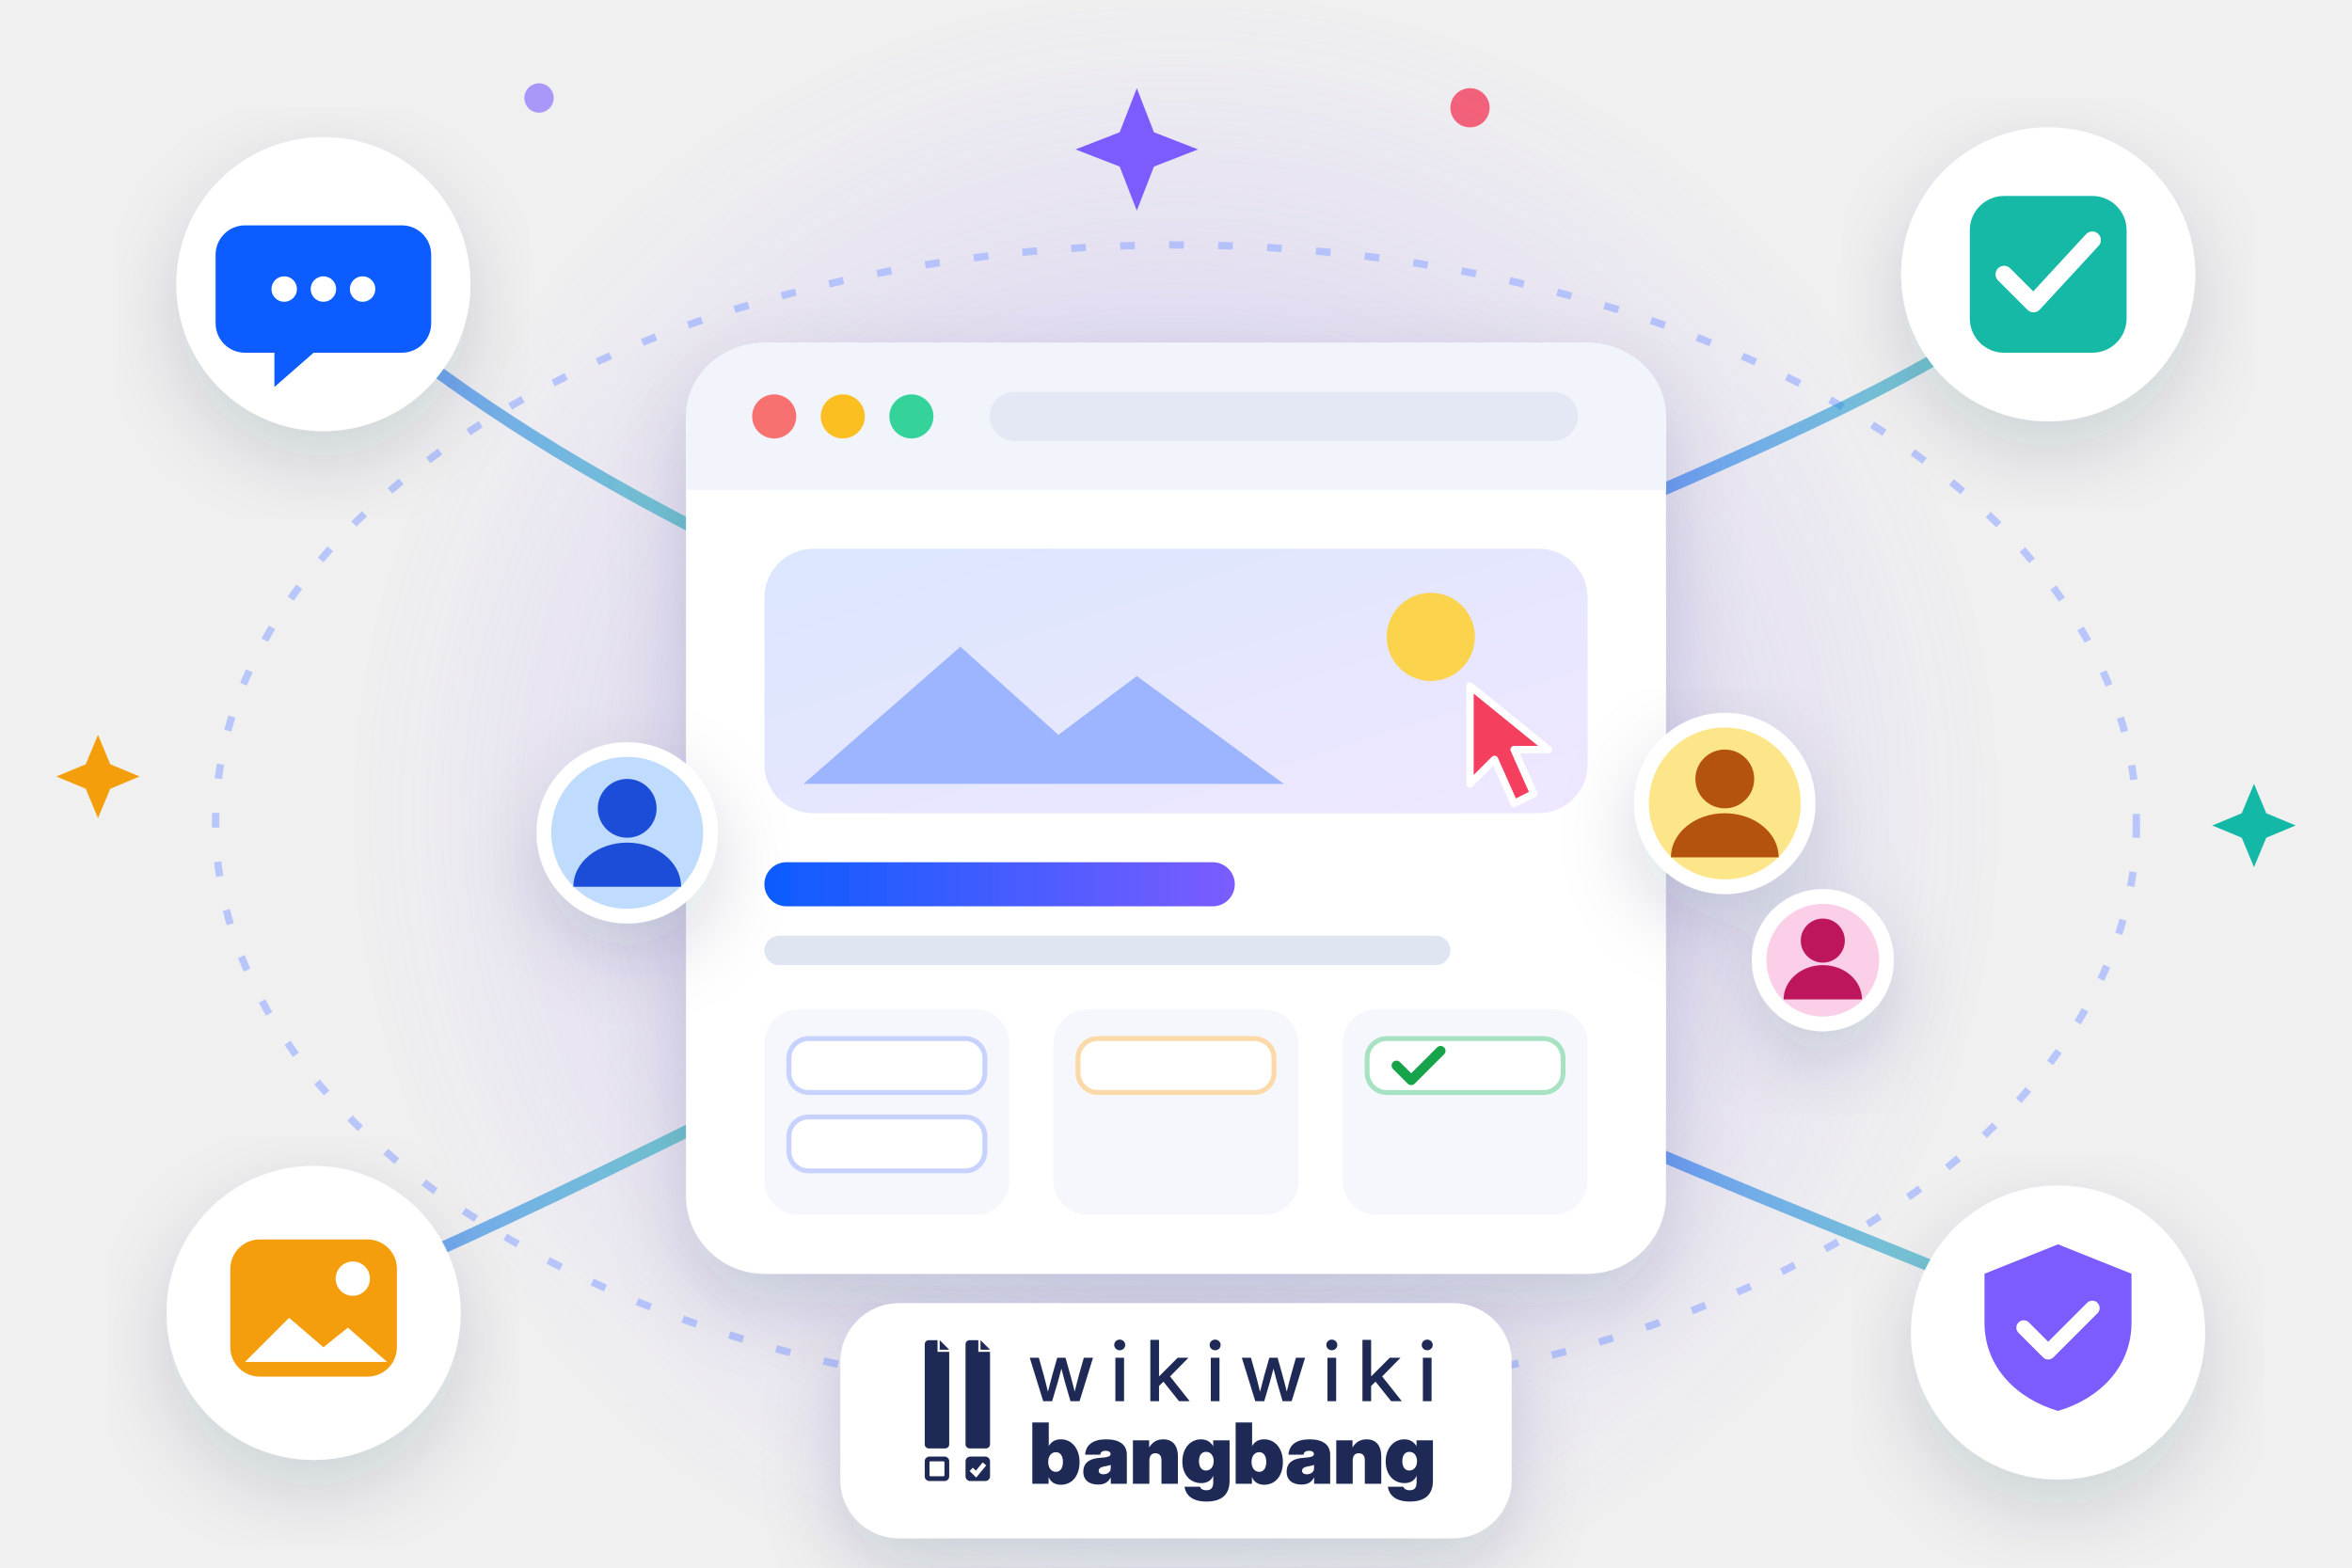
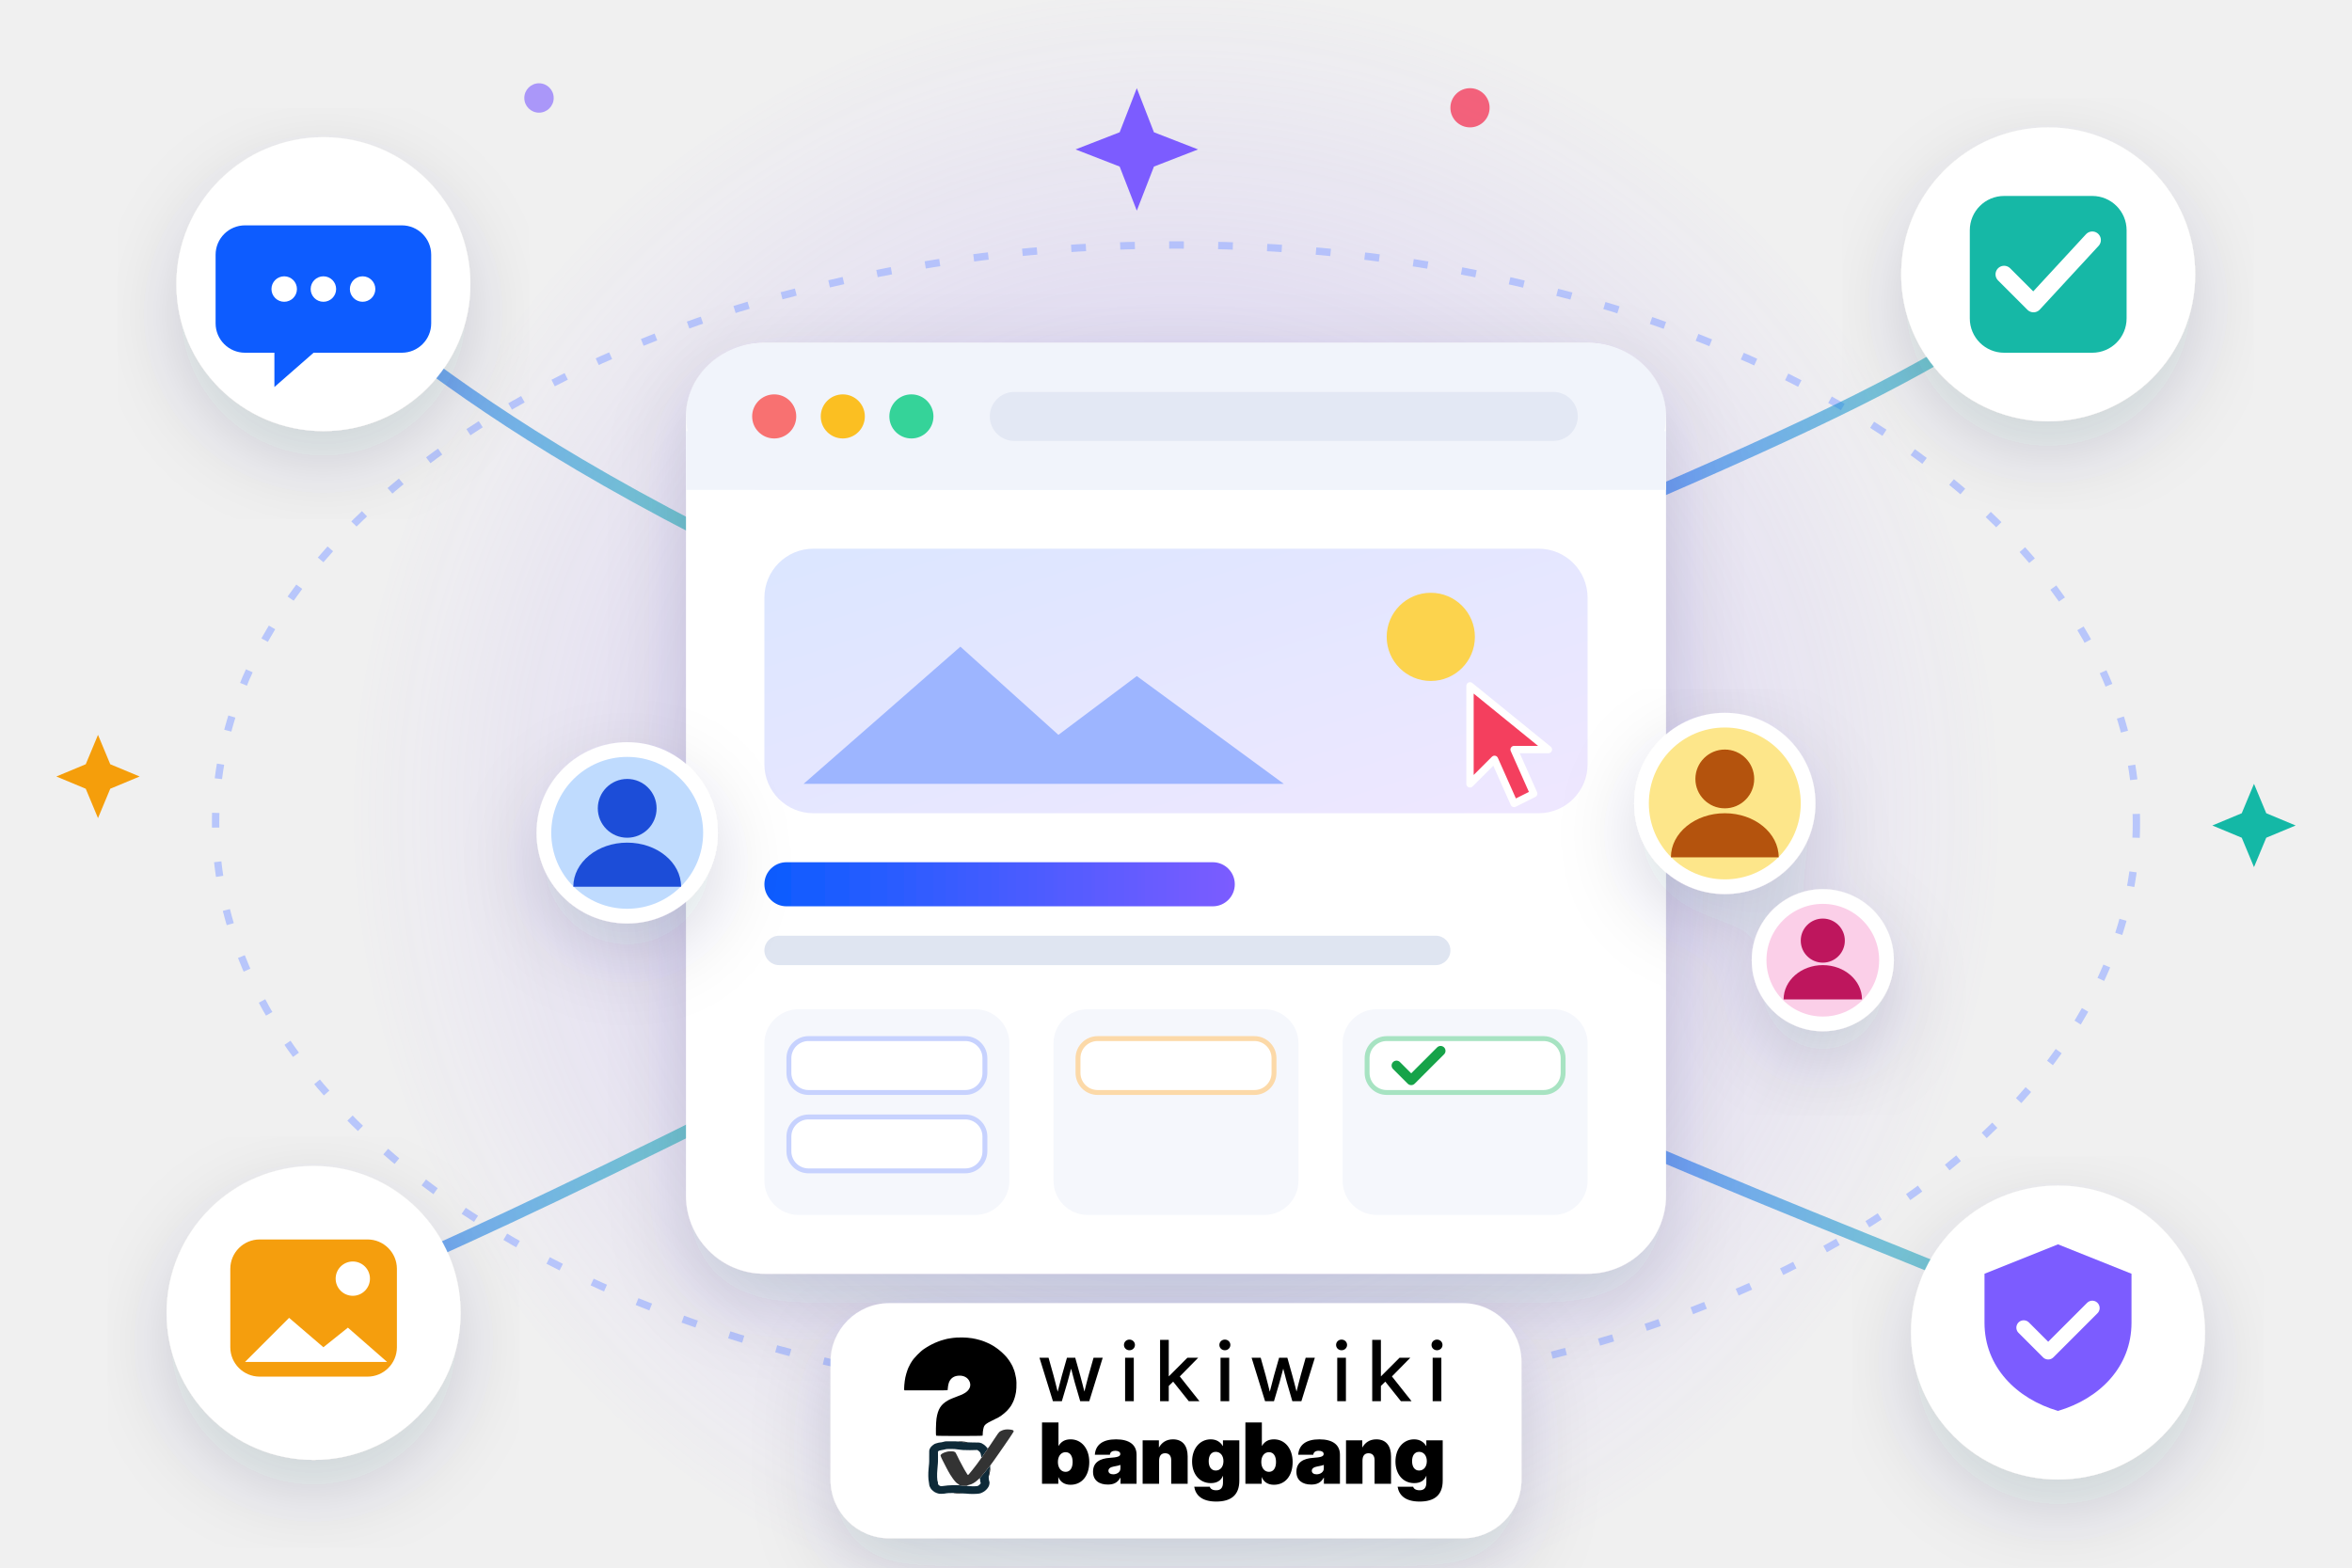
<svg xmlns="http://www.w3.org/2000/svg" viewBox="0 0 480 320" role="img" aria-labelledby="t">
  <defs>
    <radialGradient id="glow" cx="50%" cy="50%" r="50%">
      <stop offset="0" stop-color="#7c9dff" stop-opacity=".45" />
      <stop offset=".6" stop-color="#a78bfa" stop-opacity=".18" />
      <stop offset="1" stop-color="#a78bfa" stop-opacity="0" />
    </radialGradient>
    <linearGradient id="bar" x1="0" x2="1">
      <stop offset="0" stop-color="#0b5cff" />
      <stop offset="1" stop-color="#7c5cff" />
    </linearGradient>
    <linearGradient id="hero" x1="0" y1="0" x2="1" y2="1">
      <stop offset="0" stop-color="#dbe6ff" />
      <stop offset="1" stop-color="#efe7ff" />
    </linearGradient>
    <linearGradient id="link" x1="0" x2="1">
      <stop offset="0" stop-color="#0b5cff" stop-opacity=".55" />
      <stop offset="1" stop-color="#14b8a6" stop-opacity=".55" />
    </linearGradient>
    <filter id="lift" x="-20%" y="-20%" width="140%" height="150%">
      <feDropShadow dx="0" dy="6" stdDeviation="8" flood-color="#1e2a55" flood-opacity=".16" />
    </filter>
  </defs>
  <circle cx="240" cy="166" r="168" fill="url(#glow)" />
  <ellipse cx="240" cy="168" rx="196" ry="118" fill="none" stroke="#9fb4ff" stroke-width="1.5" stroke-dasharray="3 7" opacity=".7" />
  <g fill="none" stroke="url(#link)" stroke-width="2.5" stroke-linecap="round">
    <path d="M150 112 C110 92 92 78 76 66" />
    <path d="M330 104 C372 86 392 76 410 64" />
    <path d="M150 226 C110 246 92 254 74 262" />
    <path d="M330 232 C372 250 394 258 412 266" />
  </g>
  <g filter="url(#lift)">
    <rect x="140" y="70" width="200" height="190" rx="16" fill="#ffffff" />
    <rect x="140" y="70" width="200" height="30" rx="16" fill="#f1f4fb" />
    <rect x="140" y="88" width="200" height="12" fill="#f1f4fb" />
    <circle cx="158" cy="85" r="4.5" fill="#f87171" />
    <circle cx="172" cy="85" r="4.5" fill="#fbbf24" />
    <circle cx="186" cy="85" r="4.5" fill="#34d399" />
    <rect x="202" y="80" width="120" height="10" rx="5" fill="#e3e8f4" />
    <rect x="156" y="112" width="168" height="54" rx="10" fill="url(#hero)" />
    <path d="M164 160 L196 132 L216 150 L232 138 L262 160 Z" fill="#9db5ff" />
    <circle cx="292" cy="130" r="9" fill="#fcd34d" />
    <rect x="156" y="176" width="96" height="9" rx="4.5" fill="url(#bar)" />
    <rect x="156" y="191" width="140" height="6" rx="3" fill="#dfe5f1" />
    <rect x="156" y="206" width="50" height="42" rx="7" fill="#f5f7fc" />
    <rect x="215" y="206" width="50" height="42" rx="7" fill="#f5f7fc" />
    <rect x="274" y="206" width="50" height="42" rx="7" fill="#f5f7fc" />
    <rect x="161" y="212" width="40" height="11" rx="4" fill="#ffffff" stroke="#c7d2fe" />
    <rect x="161" y="228" width="40" height="11" rx="4" fill="#ffffff" stroke="#c7d2fe" />
    <rect x="220" y="212" width="40" height="11" rx="4" fill="#ffffff" stroke="#fcd9a8" />
    <rect x="279" y="212" width="40" height="11" rx="4" fill="#ffffff" stroke="#a7e3c2" />
    <path d="M285 217.5 l3 3 6-6" fill="none" stroke="#16a34a" stroke-width="2" stroke-linecap="round" stroke-linejoin="round" />
  </g>
  <g filter="url(#lift)">
    <circle cx="66" cy="58" r="30" fill="#ffffff" />
    <path d="M50 46 h32 a6 6 0 0 1 6 6 v14 a6 6 0 0 1 -6 6 h-18 l-8 7 v-7 h-6 a6 6 0 0 1 -6 -6 v-14 a6 6 0 0 1 6 -6 z" fill="#0b5cff" />
    <circle cx="58" cy="59" r="2.6" fill="#ffffff" />
    <circle cx="66" cy="59" r="2.6" fill="#ffffff" />
    <circle cx="74" cy="59" r="2.6" fill="#ffffff" />
  </g>
  <g filter="url(#lift)">
    <circle cx="418" cy="56" r="30" fill="#ffffff" />
    <rect x="402" y="40" width="32" height="32" rx="7" fill="#14b8a6" />
    <path d="M409 56 l6 6 12-13" fill="none" stroke="#ffffff" stroke-width="3.5" stroke-linecap="round" stroke-linejoin="round" />
  </g>
  <g filter="url(#lift)">
    <circle cx="64" cy="268" r="30" fill="#ffffff" />
    <rect x="47" y="253" width="34" height="28" rx="6" fill="#f59e0b" />
    <path d="M50 278 l9-9 7 6 5-4 8 7 z" fill="#ffffff" />
    <circle cx="72" cy="261" r="3.5" fill="#ffffff" />
  </g>
  <g filter="url(#lift)">
    <circle cx="420" cy="272" r="30" fill="#ffffff" />
    <path d="M420 254 l15 6 v10 c0 9 -6.5 15.5 -15 18 c-8.5 -2.5 -15 -9 -15 -18 v-10 z" fill="#7c5cff" />
    <path d="M413 271 l5 5 9 -9" fill="none" stroke="#ffffff" stroke-width="3" stroke-linecap="round" stroke-linejoin="round" />
  </g>
  <g filter="url(#lift)">
    <circle cx="352" cy="164" r="17" fill="#fde68a" stroke="#ffffff" stroke-width="3" />
    <circle cx="352" cy="159" r="6" fill="#b45309" />
    <path d="M341 175 a11 9 0 0 1 22 0" fill="#b45309" />
    <circle cx="128" cy="170" r="17" fill="#bfdbfe" stroke="#ffffff" stroke-width="3" />
    <circle cx="128" cy="165" r="6" fill="#1d4ed8" />
    <path d="M117 181 a11 9 0 0 1 22 0" fill="#1d4ed8" />
    <circle cx="372" cy="196" r="13" fill="#fbcfe8" stroke="#ffffff" stroke-width="3" />
    <circle cx="372" cy="192" r="4.5" fill="#be185d" />
    <path d="M364 204 a8 7 0 0 1 16 0" fill="#be185d" />
  </g>
  <path d="M300 140 l0 20 5 -5 4 9 4 -2 -4 -9 7 0 z" fill="#f43f5e" stroke="#ffffff" stroke-width="1.5" stroke-linejoin="round" />
  <g filter="url(#lift)">
-     <rect x="171.5" y="266.0" width="137.0" height="48.0" rx="12" fill="#ffffff" />
+     <rect x="169.5" y="266.0" width="141.0" height="48.0" rx="12" fill="#ffffff" />
  </g>
-   <svg x="186.5" y="273.0" width="107.0" height="34.0" viewBox="0 0 622.16 197.66">
-     <path fill="#1e2a55" fill-rule="evenodd" d="M30.670,3.228 L30.670,14.528 L41.970,14.528ZM79.097,14.528 L90.397,14.528 L79.097,3.228ZM15.474,3.800 L15.066,4.045 L14.684,4.328 L14.332,4.647 L14.013,4.999 L13.730,5.381 L13.486,5.788 L13.282,6.218 L13.122,6.665 L13.007,7.126 L12.937,7.596 L12.914,8.071 L12.914,126.851 L12.937,127.326 L13.007,127.796 L13.122,128.257 L13.282,128.705 L13.486,129.134 L13.730,129.542 L14.013,129.924 L14.332,130.276 L14.684,130.595 L15.066,130.878 L15.474,131.122 L15.903,131.326 L16.351,131.486 L16.812,131.601 L17.282,131.671 L17.757,131.694 L37.127,131.694 L37.602,131.671 L38.072,131.601 L38.533,131.486 L38.980,131.326 L39.410,131.122 L39.818,130.878 L40.199,130.595 L40.552,130.276 L40.871,129.924 L41.154,129.542 L41.398,129.134 L41.601,128.705 L41.761,128.257 L41.877,127.796 L41.947,127.326 L41.970,126.851 L41.970,17.111 L28.088,17.111 L28.088,3.228 L17.757,3.228 L17.282,3.252 L16.812,3.322 L16.351,3.437 L15.903,3.597ZM64.330,3.597 L63.900,3.800 L63.493,4.045 L63.111,4.328 L62.759,4.647 L62.440,4.999 L62.157,5.381 L61.912,5.788 L61.709,6.218 L61.549,6.665 L61.434,7.126 L61.364,7.596 L61.341,8.071 L61.341,126.851 L61.364,127.326 L61.434,127.796 L61.549,128.257 L61.709,128.705 L61.912,129.134 L62.157,129.542 L62.440,129.924 L62.759,130.276 L63.111,130.595 L63.493,130.878 L63.900,131.122 L64.330,131.326 L64.778,131.486 L65.239,131.601 L65.709,131.671 L66.183,131.694 L85.554,131.694 L86.029,131.671 L86.499,131.601 L86.960,131.486 L87.407,131.326 L87.837,131.122 L88.244,130.878 L88.626,130.595 L88.978,130.276 L89.297,129.924 L89.581,129.542 L89.825,129.134 L90.028,128.705 L90.188,128.257 L90.304,127.796 L90.373,127.326 L90.397,126.851 L90.397,17.111 L76.514,17.111 L76.514,3.228 L66.183,3.228 L65.709,3.252 L65.239,3.322 L64.778,3.437ZM16.924,141.623 L16.402,141.810 L15.900,142.047 L15.425,142.332 L14.979,142.662 L14.569,143.034 L14.196,143.445 L13.866,143.890 L13.581,144.366 L13.344,144.867 L13.157,145.389 L13.022,145.927 L12.941,146.476 L12.914,147.029 L12.914,164.786 L12.941,165.340 L13.022,165.888 L13.157,166.426 L13.344,166.948 L13.581,167.449 L13.866,167.925 L14.196,168.370 L14.569,168.781 L14.979,169.153 L15.425,169.483 L15.900,169.768 L16.402,170.006 L16.924,170.192 L17.461,170.327 L18.010,170.408 L18.564,170.436 L36.320,170.436 L36.874,170.408 L37.422,170.327 L37.960,170.192 L38.482,170.006 L38.983,169.768 L39.459,169.483 L39.904,169.153 L40.315,168.781 L40.687,168.370 L41.018,167.925 L41.303,167.449 L41.540,166.948 L41.727,166.426 L41.861,165.888 L41.943,165.340 L41.970,164.786 L41.970,147.029 L41.943,146.476 L41.861,145.927 L41.727,145.389 L41.540,144.867 L41.303,144.366 L41.018,143.890 L40.687,143.445 L40.315,143.034 L39.904,142.662 L39.459,142.332 L38.983,142.047 L38.482,141.810 L37.960,141.623 L37.422,141.488 L36.874,141.407 L36.320,141.380 L18.564,141.380 L18.010,141.407 L17.461,141.488ZM35.523,147.128 L35.637,147.182 L35.746,147.247 L35.848,147.322 L35.942,147.408 L36.027,147.501 L36.102,147.603 L36.168,147.712 L36.222,147.827 L36.265,147.946 L36.295,148.069 L36.314,148.194 L36.320,148.321 L36.320,163.494 L36.314,163.621 L36.295,163.746 L36.265,163.869 L36.222,163.989 L36.168,164.103 L36.102,164.212 L36.027,164.314 L35.942,164.408 L35.848,164.493 L35.746,164.568 L35.637,164.633 L35.523,164.688 L35.404,164.730 L35.281,164.761 L35.155,164.780 L35.029,164.786 L19.855,164.786 L19.728,164.780 L19.603,164.761 L19.480,164.730 L19.361,164.688 L19.246,164.633 L19.138,164.568 L19.036,164.493 L18.942,164.408 L18.857,164.314 L18.781,164.212 L18.716,164.103 L18.662,163.989 L18.619,163.869 L18.588,163.746 L18.570,163.621 L18.564,163.494 L18.564,148.321 L18.570,148.194 L18.588,148.069 L18.619,147.946 L18.662,147.827 L18.716,147.712 L18.781,147.603 L18.857,147.501 L18.942,147.408 L19.036,147.322 L19.138,147.247 L19.246,147.182 L19.361,147.128 L19.480,147.085 L19.603,147.054 L19.728,147.036 L19.855,147.029 L35.029,147.029 L35.155,147.036 L35.281,147.054 L35.404,147.085ZM65.350,141.623 L64.828,141.810 L64.327,142.047 L63.852,142.332 L63.406,142.662 L62.995,143.034 L62.623,143.445 L62.293,143.890 L62.008,144.366 L61.771,144.867 L61.584,145.389 L61.449,145.927 L61.368,146.476 L61.341,147.029 L61.341,164.786 L61.368,165.340 L61.449,165.888 L61.584,166.426 L61.771,166.948 L62.008,167.449 L62.293,167.925 L62.623,168.370 L62.995,168.781 L63.406,169.153 L63.852,169.483 L64.327,169.768 L64.828,170.006 L65.350,170.192 L65.888,170.327 L66.437,170.408 L66.990,170.436 L84.747,170.436 L85.301,170.408 L85.849,170.327 L86.387,170.192 L86.909,170.006 L87.410,169.768 L87.886,169.483 L88.331,169.153 L88.742,168.781 L89.114,168.370 L89.445,167.925 L89.730,167.449 L89.967,166.948 L90.153,166.426 L90.288,165.888 L90.370,165.340 L90.397,164.786 L90.397,147.029 L90.370,146.476 L90.288,145.927 L90.153,145.389 L89.967,144.867 L89.730,144.366 L89.445,143.890 L89.114,143.445 L88.742,143.034 L88.331,142.662 L87.886,142.332 L87.410,142.047 L86.909,141.810 L86.387,141.623 L85.849,141.488 L85.301,141.407 L84.747,141.380 L66.990,141.380 L66.437,141.407 L65.888,141.488ZM81.663,148.348 L85.893,151.845 L73.963,166.277 L66.180,158.494 L70.061,154.613 L73.577,158.129Z" />
+   <svg x="184.5" y="273.0" width="111.0" height="34.0" viewBox="0 0 645.26 197.66">
+     <g transform="translate(-54.870 -15.914) scale(0.66309)">
+       <path fill="#0E2A38" fill-rule="evenodd" d="M199.62,303.98C197.70,303.87 195.22,303.66 194.12,303.52C193.03,303.37 190.39,303.24 188.26,303.23C185.49,303.22 184.15,303.11 183.52,302.85C183.05,302.65 182.20,302.48 181.64,302.48C181.08,302.47 177.10,302.42 172.79,302.36C164.38,302.25 159.88,302.55 154.75,303.55C152.78,303.94 145.44,303.96 144.96,303.58C144.77,303.44 144.11,303.25 143.48,303.17C142.84,303.09 142.00,302.85 141.60,302.64C140.43,302.03 138.10,301.00 137.87,301.00C137.75,301.00 137.42,300.79 137.14,300.52C136.86,300.26 135.84,299.52 134.88,298.88C133.09,297.69 130.71,294.99 129.90,293.23C129.68,292.76 129.21,291.87 128.85,291.25C128.07,289.92 127.78,288.68 127.51,285.62C127.40,284.39 127.19,282.93 127.05,282.38C125.97,278.21 125.76,267.34 126.61,259.25C126.86,256.84 127.10,254.26 127.13,253.50C127.17,252.74 127.33,251.06 127.50,249.75C127.70,248.13 127.76,244.35 127.69,237.88C127.56,226.89 127.66,225.44 128.74,223.50C129.16,222.74 129.68,221.73 129.90,221.25C130.86,219.18 137.29,214.00 138.91,214.00C139.17,214.00 140.05,213.72 140.88,213.38C141.70,213.04 142.71,212.76 143.12,212.75C143.54,212.75 144.20,212.58 144.59,212.37C145.01,212.16 145.95,212.00 146.84,212.01C148.32,212.01 150.68,211.55 154.88,210.42C156.79,209.90 157.33,209.88 167.82,209.91C176.88,209.94 178.90,210.01 179.57,210.32C180.28,210.64 182.37,210.89 186.62,211.14C187.31,211.18 188.49,211.33 189.25,211.49C190.08,211.65 195.99,211.82 204.23,211.91C216.96,212.05 217.88,212.09 218.60,212.53C219.03,212.79 219.79,213.00 220.30,213.00C220.98,213.00 221.47,213.21 222.09,213.75C222.56,214.16 223.42,214.67 224.01,214.88C225.57,215.43 229.79,219.24 231.15,221.31C231.48,221.83 231.92,222.25 232.13,222.25C232.77,222.25 232.54,223.36 231.67,224.52C230.30,226.35 229.42,227.56 228.52,228.88C228.04,229.56 227.11,230.91 226.43,231.88C225.76,232.84 224.46,234.75 223.54,236.12C221.39,239.36 221.00,239.62 221.00,237.85C221.00,237.37 220.85,236.62 220.66,236.17C220.47,235.73 220.24,234.69 220.14,233.87C219.76,230.89 218.73,229.10 216.25,227.15C214.09,225.46 213.34,225.14 212.24,225.47C211.07,225.83 190.22,225.82 188.25,225.47C187.49,225.33 185.02,225.07 182.75,224.89C180.48,224.71 178.29,224.45 177.88,224.30C175.34,223.41 158.03,223.30 156.96,224.17C156.78,224.32 155.90,224.53 155.02,224.63C154.14,224.73 153.06,224.96 152.63,225.14C152.19,225.32 150.94,225.55 149.85,225.64C147.57,225.83 144.77,226.80 143.94,227.69L143.38,228.29L143.46,237.96C143.52,244.84 143.45,248.27 143.22,249.88C143.05,251.11 142.88,252.97 142.85,254.00C142.81,255.03 142.60,257.68 142.38,259.88C141.42,269.32 141.76,279.85 143.11,282.47C143.43,283.09 143.49,283.61 143.37,284.61C143.11,286.67 144.22,288.22 146.95,289.63C148.38,290.37 150.26,290.40 153.88,289.74C161.30,288.39 179.41,287.84 184.00,288.82C185.03,289.04 187.17,289.29 188.75,289.38C192.87,289.61 194.28,289.70 199.75,290.13C203.11,290.39 206.06,290.46 209.25,290.36C214.61,290.18 215.17,289.98 218.13,287.21C219.99,285.47 220.20,284.89 219.52,283.35C219.20,282.63 218.96,281.39 218.86,279.92C218.78,278.66 218.61,277.31 218.49,276.92C218.24,276.14 218.62,275.13 219.39,274.49C219.94,274.04 226.69,265.99 228.62,263.49C229.45,262.42 231.22,260.12 232.56,258.37C234.73,255.52 236.21,254.00 236.80,254.00C236.91,254.00 237.00,254.73 237.00,255.62C237.00,256.52 236.90,257.25 236.78,257.25C236.49,257.25 236.12,258.28 235.75,260.12C235.09,263.45 235.00,263.96 234.72,266.00C233.83,272.62 234.03,278.13 235.30,281.84C235.68,282.94 235.76,283.60 235.63,284.47C235.53,285.10 235.42,286.02 235.38,286.50C234.91,291.96 228.66,299.15 222.12,301.76C221.30,302.09 220.40,302.50 220.12,302.67C218.29,303.80 208.02,304.45 199.62,303.98Z" />
+       <path fill="#333333" fill-rule="evenodd" d="M189.75,289.45C186.45,289.27 179.82,288.22 180.94,288.05C181.83,287.92 181.60,287.37 180.44,286.86C179.41,286.41 177.48,285.03 175.84,283.57C174.86,282.69 171.67,278.85 170.28,276.88C166.06,270.86 163.98,267.53 161.43,262.75C160.88,261.72 159.62,259.36 158.63,257.50C157.63,255.64 155.82,252.10 154.61,249.62C153.39,247.15 152.20,244.83 151.95,244.46C151.14,243.26 148.00,236.22 148.00,235.59C148.00,233.09 152.07,230.53 159.00,228.67C161.71,227.94 162.14,227.90 166.50,227.89C171.07,227.88 171.14,227.88 172.67,228.59C174.75,229.55 174.95,229.81 176.99,234.12C180.13,240.74 184.29,248.87 186.15,252.00C186.35,252.34 186.95,253.47 187.48,254.50C189.44,258.33 191.22,261.46 193.27,264.71C194.43,266.54 195.64,268.48 195.96,269.02C196.78,270.41 197.43,270.34 198.84,268.69C200.92,266.23 202.24,264.63 203.68,262.78C204.48,261.77 206.79,258.84 208.82,256.28C210.85,253.72 213.01,250.89 213.63,250.00C214.24,249.11 215.82,246.91 217.13,245.12C220.32,240.80 220.85,239.99 221.00,239.27C221.12,238.69 221.15,238.68 221.56,239.10C221.90,239.43 222.03,239.46 222.10,239.21C222.16,239.02 222.32,238.52 222.46,238.08C222.68,237.39 224.16,235.10 226.80,231.38C227.19,230.82 227.93,229.76 228.44,229.00C228.95,228.24 230.08,226.68 230.94,225.52C231.80,224.36 232.50,223.22 232.50,222.97C232.50,222.72 232.75,222.26 233.06,221.93C234.12,220.82 236.12,218.05 237.62,215.63C238.45,214.30 239.37,212.90 239.67,212.53C240.52,211.46 246.84,202.07 250.55,196.38C252.03,194.09 253.76,192.50 255.99,191.38C261.19,188.76 265.89,188.06 272.83,188.88C276.27,189.29 277.57,189.75 278.48,190.90C279.33,191.99 279.25,192.17 275.28,198.09C273.82,200.26 271.78,203.32 270.75,204.89C269.72,206.45 268.10,208.83 267.15,210.17C263.94,214.72 262.13,217.37 260.92,219.25C259.70,221.15 259.49,221.46 257.51,224.12C256.89,224.95 255.31,227.26 253.98,229.25C252.65,231.24 250.68,234.06 249.59,235.52C248.51,236.97 246.95,239.19 246.12,240.46C245.30,241.72 243.44,244.34 242.00,246.28C237.72,252.02 237.00,253.06 236.99,253.48C236.99,253.70 236.56,254.14 236.03,254.46C235.47,254.81 234.08,256.36 232.60,258.30C231.24,260.09 229.45,262.43 228.62,263.49C226.80,265.86 221.33,272.40 219.73,274.14C219.09,274.83 218.49,275.65 218.39,275.95C218.29,276.28 218.01,276.50 217.70,276.50C217.38,276.50 216.15,277.50 214.53,279.06C210.15,283.28 204.04,286.86 199.88,287.64C197.98,288.00 195.38,288.97 195.40,289.31C195.43,289.71 194.85,289.72 189.75,289.45Z" />
+       <path fill="#000000" fill-rule="evenodd" d="M177.00,303.25C173.07,303.02 171.25,302.77 171.25,302.46C171.25,302.30 172.93,302.26 175.94,302.35C178.52,302.42 181.06,302.48 181.59,302.48C182.13,302.48 183.05,302.67 183.65,302.90C184.24,303.12 185.07,303.26 185.48,303.20C185.89,303.14 186.17,303.18 186.10,303.30C185.95,303.53 181.58,303.51 177.00,303.25ZM234.10,272.16C234.02,271.93 234.02,271.38 234.12,270.93C234.21,270.49 234.32,269.68 234.36,269.12C234.52,266.93 235.04,263.59 235.81,259.88C236.55,256.25 237.13,256.35 236.91,260.06C236.75,262.77 236.40,264.94 235.60,268.12C234.46,272.69 234.38,272.89 234.10,272.16ZM191.12,211.73C190.03,211.62 188.84,211.45 188.50,211.37C188.16,211.28 187.20,211.17 186.38,211.12C182.54,210.89 179.70,210.55 179.44,210.29C178.67,209.52 191.36,210.32 195.62,211.31L196.88,211.60L195.88,211.78C194.67,212.01 193.76,212.00 191.12,211.73ZM140.16,199.79C139.30,198.83 139.74,175.94 140.76,169.25C143.33,152.32 148.68,143.84 161.31,136.67C162.93,135.75 164.33,135.00 164.44,135.00C164.54,135.00 165.13,134.76 165.75,134.46C166.37,134.16 167.05,133.84 167.27,133.74C167.48,133.64 169.17,132.97 171.02,132.26C172.86,131.54 174.71,130.81 175.12,130.64C175.54,130.46 176.72,130.00 177.75,129.62C178.78,129.24 180.08,128.72 180.64,128.46C181.20,128.21 181.79,128.00 181.95,128.00C182.12,128.00 182.67,127.78 183.18,127.50C183.70,127.22 184.27,127.00 184.46,127.00C184.64,127.00 185.10,126.84 185.46,126.65C185.83,126.46 187.34,125.71 188.83,124.97C200.45,119.22 204.37,109.41 198.63,100.51C195.25,95.27 189.37,92.37 182.12,92.38C173.17,92.39 166.95,96.06 163.56,103.34C163.25,104.00 163.00,104.69 163.00,104.87C163.00,105.04 162.79,105.68 162.52,106.28C162.26,106.88 161.97,108.11 161.87,109.00C161.77,109.89 161.58,110.91 161.44,111.25C161.31,111.59 161.12,113.29 161.02,115.02C160.92,116.75 160.75,118.30 160.65,118.46C160.51,118.68 151.16,118.75 121.99,118.75L83.51,118.75L83.16,118.19C82.32,116.82 83.45,103.13 85.02,95.62C85.84,91.75 87.78,84.93 88.52,83.35C88.78,82.78 89.00,82.14 89.00,81.92C89.00,81.55 89.24,80.95 90.50,78.12C91.36,76.21 93.77,71.45 94.22,70.79C94.86,69.84 95.83,68.29 96.51,67.12C99.95,61.20 112.33,48.53 118.50,44.62C119.12,44.22 121.23,42.85 123.20,41.56C127.53,38.73 137.04,33.88 141.25,32.37C142.28,32.00 143.34,31.59 143.59,31.45C143.85,31.32 144.53,31.06 145.09,30.88C145.66,30.69 147.00,30.20 148.08,29.79C149.15,29.38 150.50,28.96 151.08,28.87C151.65,28.77 152.32,28.59 152.55,28.47C152.78,28.35 153.68,28.09 154.55,27.89C156.61,27.41 158.93,26.81 159.88,26.50C160.29,26.37 161.89,26.10 163.44,25.89C164.99,25.69 166.35,25.47 166.46,25.40C166.81,25.18 172.72,24.53 177.12,24.23C181.84,23.90 193.73,24.06 196.00,24.48C196.76,24.62 198.67,24.84 200.25,24.98C203.17,25.22 206.51,25.75 209.00,26.37C209.76,26.56 210.94,26.79 211.62,26.88C212.77,27.04 214.88,27.59 218.12,28.58C218.81,28.79 220.22,29.21 221.25,29.51C226.86,31.16 237.71,36.10 242.38,39.12C247.48,42.42 249.08,43.54 252.03,45.83C258.68,50.99 266.41,58.85 269.63,63.75C270.04,64.37 270.92,65.64 271.59,66.58C272.69,68.12 276.75,75.09 276.75,75.45C276.75,75.53 276.97,76.05 277.24,76.61C277.70,77.58 278.04,78.44 278.88,80.81C279.08,81.40 279.38,82.10 279.54,82.37C279.70,82.64 280.02,83.60 280.27,84.50C280.51,85.39 280.94,86.97 281.23,88.00C282.78,93.56 283.69,99.39 283.85,104.88C284.03,110.79 283.62,119.06 283.01,121.88C282.74,123.11 282.23,125.53 281.87,127.25C281.51,128.97 281.01,130.88 280.75,131.50C280.24,132.76 279.63,134.55 279.13,136.27C278.81,137.40 277.15,140.87 275.74,143.38C275.35,144.06 274.80,145.08 274.52,145.63C274.23,146.18 273.58,147.16 273.06,147.80C272.55,148.43 271.39,149.94 270.50,151.15C266.82,156.13 258.17,163.49 251.93,166.96C250.43,167.80 242.17,171.95 238.62,173.65C231.78,176.94 228.18,179.45 226.37,182.23C224.91,184.45 223.50,191.73 223.50,196.99C223.50,198.25 223.38,199.50 223.24,199.77C222.85,200.50 140.83,200.53 140.16,199.79Z" />
+     </g>
    <g transform="translate(0 75.66)">
-       <path fill="#1e2a55" fill-rule="evenodd" d="M153.509 0.0H164.104L170.745 -22.461C172.259 -27.686 173.675 -33.203 175.091 -38.623C176.507 -33.203 177.874 -27.686 179.339 -22.461L185.882 0.0H196.624L212.591 -51.562H201.702L195.745 -30.469C194.036 -24.268 192.473 -17.725 190.862 -11.426C189.202 -17.725 187.639 -24.316 185.882 -30.469L179.973 -51.562H170.159L164.153 -30.469C162.444 -24.219 160.784 -17.627 159.124 -11.23C157.512 -17.627 155.95 -24.219 154.241 -30.469L148.333 -51.562H137.542ZM239.146 0.0H249.449V-51.562H239.146ZM244.273 -60.449C247.935 -60.449 250.816 -63.232 250.816 -66.748C250.816 -70.312 247.935 -73.096 244.273 -73.096C240.611 -73.096 237.779 -70.312 237.779 -66.748C237.779 -63.232 240.611 -60.449 244.273 -60.449ZM280.643 0.0H290.945V-18.115L296.17 -23.193L314.676 0.0H327.322L304.031 -29.395L325.857 -51.562H313.065L291.092 -29.541H290.945V-72.754H280.643ZM352.364 0.0H362.667V-51.562H352.364ZM357.491 -60.449C361.153 -60.449 364.034 -63.232 364.034 -66.748C364.034 -70.312 361.153 -73.096 357.491 -73.096C353.829 -73.096 350.997 -70.312 350.997 -66.748C350.997 -63.232 353.829 -60.449 357.491 -60.449ZM405.189 0.0H415.784L422.425 -22.461C423.939 -27.686 425.355 -33.203 426.771 -38.623C428.187 -33.203 429.554 -27.686 431.019 -22.461L437.562 0.0H448.304L464.271 -51.562H453.382L447.425 -30.469C445.716 -24.268 444.154 -17.725 442.542 -11.426C440.882 -17.725 439.32 -24.316 437.562 -30.469L431.654 -51.562H421.839L415.833 -30.469C414.124 -24.219 412.464 -17.627 410.804 -11.23C409.193 -17.627 407.63 -24.219 405.921 -30.469L400.013 -51.562H389.222ZM490.826 0.0H501.129V-51.562H490.826ZM495.953 -60.449C499.615 -60.449 502.496 -63.232 502.496 -66.748C502.496 -70.312 499.615 -73.096 495.953 -73.096C492.291 -73.096 489.459 -70.312 489.459 -66.748C489.459 -63.232 492.291 -60.449 495.953 -60.449ZM532.323 0.0H542.626V-18.115L547.85 -23.193L566.356 0.0H579.003L555.711 -29.395L577.538 -51.562H564.745L542.772 -29.541H542.626V-72.754H532.323ZM604.044 0.0H614.347V-51.562H604.044ZM609.171 -60.449C612.833 -60.449 615.714 -63.232 615.714 -66.748C615.714 -70.312 612.833 -73.096 609.171 -73.096C605.509 -73.096 602.677 -70.312 602.677 -66.748C602.677 -63.232 605.509 -60.449 609.171 -60.449ZM174.358 99.172C187.884 99.172 196.624 88.527 196.624 72.121C196.624 56.35 187.493 45.266 174.554 45.266C167.864 45.266 163.421 47.756 160.149 53.176H160.1V25.246H140.569V98.0H159.905V89.992H159.954C162.298 96.047 167.522 99.172 174.358 99.172ZM168.548 83.84C163.225 83.84 159.417 79.25 159.417 72.121C159.417 65.041 163.225 60.5 168.548 60.5C173.87 60.5 176.897 65.041 176.897 72.121C176.897 79.25 173.87 83.84 168.548 83.84ZM218.666 98.928C225.258 98.928 230.092 96.926 233.51 90.773H233.705V98.0H252.748V63.527C252.748 51.809 244.252 45.266 228.334 45.266C212.514 45.266 204.066 51.809 203.236 63.527H221.107C221.449 60.5 223.695 58.84 227.553 58.84C231.117 58.84 233.412 60.305 233.412 62.551V62.746C233.412 65.578 229.994 66.652 220.912 67.238C209.779 67.971 201.088 72.219 201.088 83.742C201.088 93.996 208.314 98.928 218.666 98.928ZM225.014 86.77C221.693 86.77 219.35 85.207 219.35 82.57C219.35 79.934 221.791 78.176 225.795 77.492C229.408 76.857 231.654 76.32 233.607 75.637V79.738C233.607 84.328 229.213 86.77 225.014 86.77ZM279.478 70.656C279.478 64.699 282.066 61.77 286.655 61.77C291.245 61.77 293.833 64.699 293.833 69.875V98.0H313.364V65.48C313.364 53.078 307.456 45.266 295.982 45.266C287.876 45.266 282.652 49.123 279.234 55.031V46.438H259.946V98.0H279.478ZM347.223 119.094C364.655 119.094 374.664 111.574 374.664 94.289V46.438H355.231V53.371H355.182C352.106 48.244 347.37 45.266 340.68 45.266C327.741 45.266 318.61 56.35 318.61 71.535C318.61 86.428 327.35 97.219 340.875 97.219C347.614 97.219 352.838 94.582 355.231 88.479H355.28V96.438C355.28 102.688 352.643 105.715 347.223 105.715C342.975 105.715 340.289 104.006 339.606 101.516H321.149C322.76 111.379 330.036 119.094 347.223 119.094ZM346.686 82.277C341.364 82.277 338.336 77.932 338.336 71.145C338.336 64.406 341.364 60.109 346.686 60.109C352.008 60.109 355.817 64.406 355.817 71.145C355.817 77.932 352.008 82.277 346.686 82.277ZM415.652 99.172C429.177 99.172 437.918 88.527 437.918 72.121C437.918 56.35 428.787 45.266 415.847 45.266C409.158 45.266 404.714 47.756 401.443 53.176H401.394V25.246H381.863V98.0H401.199V89.992H401.248C403.591 96.047 408.816 99.172 415.652 99.172ZM409.841 83.84C404.519 83.84 400.711 79.25 400.711 72.121C400.711 65.041 404.519 60.5 409.841 60.5C415.164 60.5 418.191 65.041 418.191 72.121C418.191 79.25 415.164 83.84 409.841 83.84ZM459.96 98.928C466.552 98.928 471.386 96.926 474.804 90.773H474.999V98.0H494.042V63.527C494.042 51.809 485.546 45.266 469.628 45.266C453.807 45.266 445.36 51.809 444.53 63.527H462.401C462.743 60.5 464.989 58.84 468.846 58.84C472.411 58.84 474.706 60.305 474.706 62.551V62.746C474.706 65.578 471.288 66.652 462.206 67.238C451.073 67.971 442.382 72.219 442.382 83.742C442.382 93.996 449.608 98.928 459.96 98.928ZM466.307 86.77C462.987 86.77 460.643 85.207 460.643 82.57C460.643 79.934 463.085 78.176 467.089 77.492C470.702 76.857 472.948 76.32 474.901 75.637V79.738C474.901 84.328 470.507 86.77 466.307 86.77ZM520.771 70.656C520.771 64.699 523.359 61.77 527.949 61.77C532.539 61.77 535.127 64.699 535.127 69.875V98.0H554.658V65.48C554.658 53.078 548.75 45.266 537.275 45.266C529.17 45.266 523.945 49.123 520.527 55.031V46.438H501.24V98.0H520.771ZM588.517 119.094C605.948 119.094 615.958 111.574 615.958 94.289V46.438H596.525V53.371H596.476C593.4 48.244 588.663 45.266 581.974 45.266C569.034 45.266 559.904 56.35 559.904 71.535C559.904 86.428 568.644 97.219 582.169 97.219C588.907 97.219 594.132 94.582 596.525 88.479H596.573V96.438C596.573 102.688 593.937 105.715 588.517 105.715C584.269 105.715 581.583 104.006 580.9 101.516H562.443C564.054 111.379 571.329 119.094 588.517 119.094ZM587.98 82.277C582.657 82.277 579.63 77.932 579.63 71.145C579.63 64.406 582.657 60.109 587.98 60.109C593.302 60.109 597.111 64.406 597.111 71.145C597.111 77.932 593.302 82.277 587.98 82.277Z" />
+       <path fill="#000000" fill-rule="evenodd" d="M176.61 0.0H187.206L193.847 -22.461C195.36 -27.686 196.776 -33.203 198.192 -38.623C199.608 -33.203 200.976 -27.686 202.44 -22.461L208.983 0.0H219.726L235.692 -51.562H224.804L218.847 -30.469C217.138 -24.268 215.575 -17.725 213.964 -11.426C212.304 -17.725 210.741 -24.316 208.983 -30.469L203.075 -51.562H193.261L187.255 -30.469C185.546 -24.219 183.886 -17.627 182.226 -11.23C180.614 -17.627 179.052 -24.219 177.343 -30.469L171.435 -51.562H160.644ZM262.248 0.0H272.55V-51.562H262.248ZM267.375 -60.449C271.037 -60.449 273.918 -63.232 273.918 -66.748C273.918 -70.312 271.037 -73.096 267.375 -73.096C263.713 -73.096 260.88 -70.312 260.88 -66.748C260.88 -63.232 263.713 -60.449 267.375 -60.449ZM303.744 0.0H314.047V-18.115L319.272 -23.193L337.778 0.0H350.424L327.133 -29.395L348.959 -51.562H336.166L314.194 -29.541H314.047V-72.754H303.744ZM375.466 0.0H385.768V-51.562H375.466ZM380.593 -60.449C384.255 -60.449 387.136 -63.232 387.136 -66.748C387.136 -70.312 384.255 -73.096 380.593 -73.096C376.931 -73.096 374.099 -70.312 374.099 -66.748C374.099 -63.232 376.931 -60.449 380.593 -60.449ZM428.291 0.0H438.886L445.527 -22.461C447.041 -27.686 448.457 -33.203 449.873 -38.623C451.289 -33.203 452.656 -27.686 454.121 -22.461L460.664 0.0H471.406L487.373 -51.562H476.484L470.527 -30.469C468.818 -24.268 467.255 -17.725 465.644 -11.426C463.984 -17.725 462.421 -24.316 460.664 -30.469L454.755 -51.562H444.941L438.935 -30.469C437.226 -24.219 435.566 -17.627 433.906 -11.23C432.294 -17.627 430.732 -24.219 429.023 -30.469L423.115 -51.562H412.324ZM513.928 0.0H524.231V-51.562H513.928ZM519.055 -60.449C522.717 -60.449 525.598 -63.232 525.598 -66.748C525.598 -70.312 522.717 -73.096 519.055 -73.096C515.393 -73.096 512.561 -70.312 512.561 -66.748C512.561 -63.232 515.393 -60.449 519.055 -60.449ZM555.425 0.0H565.727V-18.115L570.952 -23.193L589.458 0.0H602.104L578.813 -29.395L600.639 -51.562H587.846L565.874 -29.541H565.727V-72.754H555.425ZM627.146 0.0H637.449V-51.562H627.146ZM632.273 -60.449C635.935 -60.449 638.816 -63.232 638.816 -66.748C638.816 -70.312 635.935 -73.096 632.273 -73.096C628.611 -73.096 625.779 -70.312 625.779 -66.748C625.779 -63.232 628.611 -60.449 632.273 -60.449ZM197.46 99.172C210.985 99.172 219.726 88.527 219.726 72.121C219.726 56.35 210.595 45.266 197.655 45.266C190.966 45.266 186.522 47.756 183.251 53.176H183.202V25.246H163.671V98.0H183.007V89.992H183.056C185.399 96.047 190.624 99.172 197.46 99.172ZM191.649 83.84C186.327 83.84 182.519 79.25 182.519 72.121C182.519 65.041 186.327 60.5 191.649 60.5C196.972 60.5 199.999 65.041 199.999 72.121C199.999 79.25 196.972 83.84 191.649 83.84ZM241.768 98.928C248.36 98.928 253.194 96.926 256.612 90.773H256.807V98.0H275.85V63.527C275.85 51.809 267.354 45.266 251.436 45.266C235.615 45.266 227.168 51.809 226.338 63.527H244.209C244.551 60.5 246.797 58.84 250.654 58.84C254.219 58.84 256.514 60.305 256.514 62.551V62.746C256.514 65.578 253.096 66.652 244.014 67.238C232.881 67.971 224.19 72.219 224.19 83.742C224.19 93.996 231.416 98.928 241.768 98.928ZM248.115 86.77C244.795 86.77 242.451 85.207 242.451 82.57C242.451 79.934 244.893 78.176 248.897 77.492C252.51 76.857 254.756 76.32 256.709 75.637V79.738C256.709 84.328 252.315 86.77 248.115 86.77ZM302.579 70.656C302.579 64.699 305.167 61.77 309.757 61.77C314.347 61.77 316.935 64.699 316.935 69.875V98.0H336.466V65.48C336.466 53.078 330.558 45.266 319.083 45.266C310.978 45.266 305.753 49.123 302.335 55.031V46.438H283.048V98.0H302.579ZM370.325 119.094C387.756 119.094 397.766 111.574 397.766 94.289V46.438H378.333V53.371H378.284C375.208 48.244 370.471 45.266 363.782 45.266C350.842 45.266 341.712 56.35 341.712 71.535C341.712 86.428 350.452 97.219 363.977 97.219C370.715 97.219 375.94 94.582 378.333 88.479H378.381V96.438C378.381 102.688 375.745 105.715 370.325 105.715C366.077 105.715 363.391 104.006 362.708 101.516H344.251C345.862 111.379 353.137 119.094 370.325 119.094ZM369.788 82.277C364.465 82.277 361.438 77.932 361.438 71.145C361.438 64.406 364.465 60.109 369.788 60.109C375.11 60.109 378.919 64.406 378.919 71.145C378.919 77.932 375.11 82.277 369.788 82.277ZM438.754 99.172C452.279 99.172 461.019 88.527 461.019 72.121C461.019 56.35 451.888 45.266 438.949 45.266C432.26 45.266 427.816 47.756 424.545 53.176H424.496V25.246H404.965V98.0H424.301V89.992H424.349C426.693 96.047 431.918 99.172 438.754 99.172ZM432.943 83.84C427.621 83.84 423.812 79.25 423.812 72.121C423.812 65.041 427.621 60.5 432.943 60.5C438.265 60.5 441.293 65.041 441.293 72.121C441.293 79.25 438.265 83.84 432.943 83.84ZM483.062 98.928C489.653 98.928 494.487 96.926 497.905 90.773H498.101V98.0H517.144V63.527C517.144 51.809 508.647 45.266 492.729 45.266C476.909 45.266 468.462 51.809 467.632 63.527H485.503C485.845 60.5 488.091 58.84 491.948 58.84C495.513 58.84 497.808 60.305 497.808 62.551V62.746C497.808 65.578 494.39 66.652 485.308 67.238C474.175 67.971 465.483 72.219 465.483 83.742C465.483 93.996 472.71 98.928 483.062 98.928ZM489.409 86.77C486.089 86.77 483.745 85.207 483.745 82.57C483.745 79.934 486.187 78.176 490.19 77.492C493.804 76.857 496.05 76.32 498.003 75.637V79.738C498.003 84.328 493.608 86.77 489.409 86.77ZM543.873 70.656C543.873 64.699 546.461 61.77 551.051 61.77C555.641 61.77 558.229 64.699 558.229 69.875V98.0H577.76V65.48C577.76 53.078 571.852 45.266 560.377 45.266C552.272 45.266 547.047 49.123 543.629 55.031V46.438H524.342V98.0H543.873ZM611.619 119.094C629.05 119.094 639.06 111.574 639.06 94.289V46.438H619.626V53.371H619.578C616.501 48.244 611.765 45.266 605.076 45.266C592.136 45.266 583.005 56.35 583.005 71.535C583.005 86.428 591.746 97.219 605.271 97.219C612.009 97.219 617.234 94.582 619.626 88.479H619.675V96.438C619.675 102.688 617.038 105.715 611.619 105.715C607.371 105.715 604.685 104.006 604.001 101.516H585.544C587.156 111.379 594.431 119.094 611.619 119.094ZM611.081 82.277C605.759 82.277 602.732 77.932 602.732 71.145C602.732 64.406 605.759 60.109 611.081 60.109C616.404 60.109 620.212 64.406 620.212 71.145C620.212 77.932 616.404 82.277 611.081 82.277Z" />
    </g>
  </svg>
  <path d="M232 18 l3.5 9 9 3.5 -9 3.5 -3.5 9 -3.5 -9 -9 -3.5 9 -3.5 z" fill="#7c5cff" />
  <path d="M460 160 l2.5 6 6 2.5 -6 2.5 -2.5 6 -2.5 -6 -6 -2.5 6 -2.5 z" fill="#14b8a6" />
  <path d="M20 150 l2.5 6 6 2.5 -6 2.5 -2.5 6 -2.5 -6 -6 -2.5 6 -2.5 z" fill="#f59e0b" />
  <circle cx="300" cy="22" r="4" fill="#f43f5e" opacity=".8" />
  <circle cx="110" cy="20" r="3" fill="#7c5cff" opacity=".6" />
</svg>
